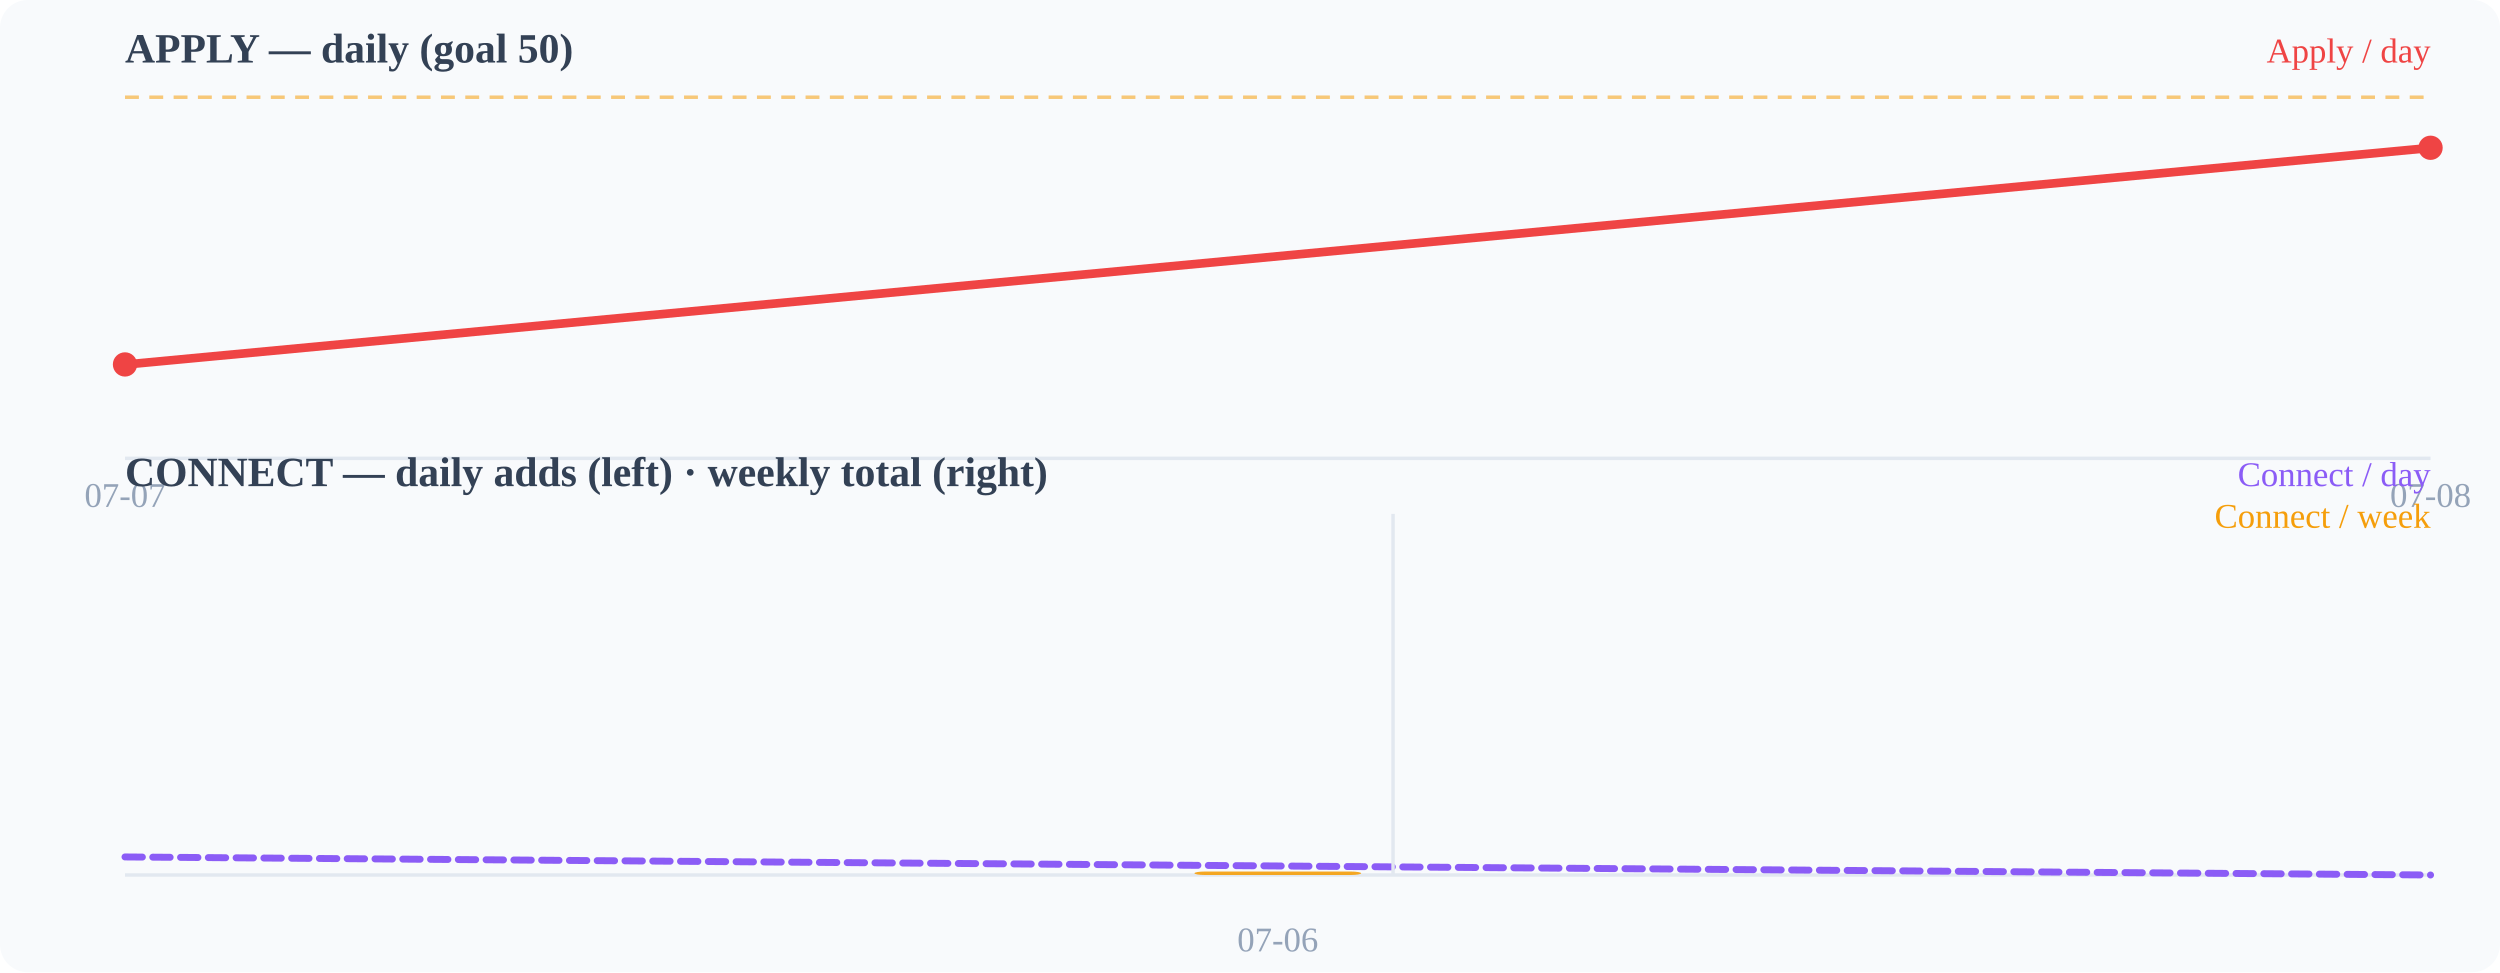
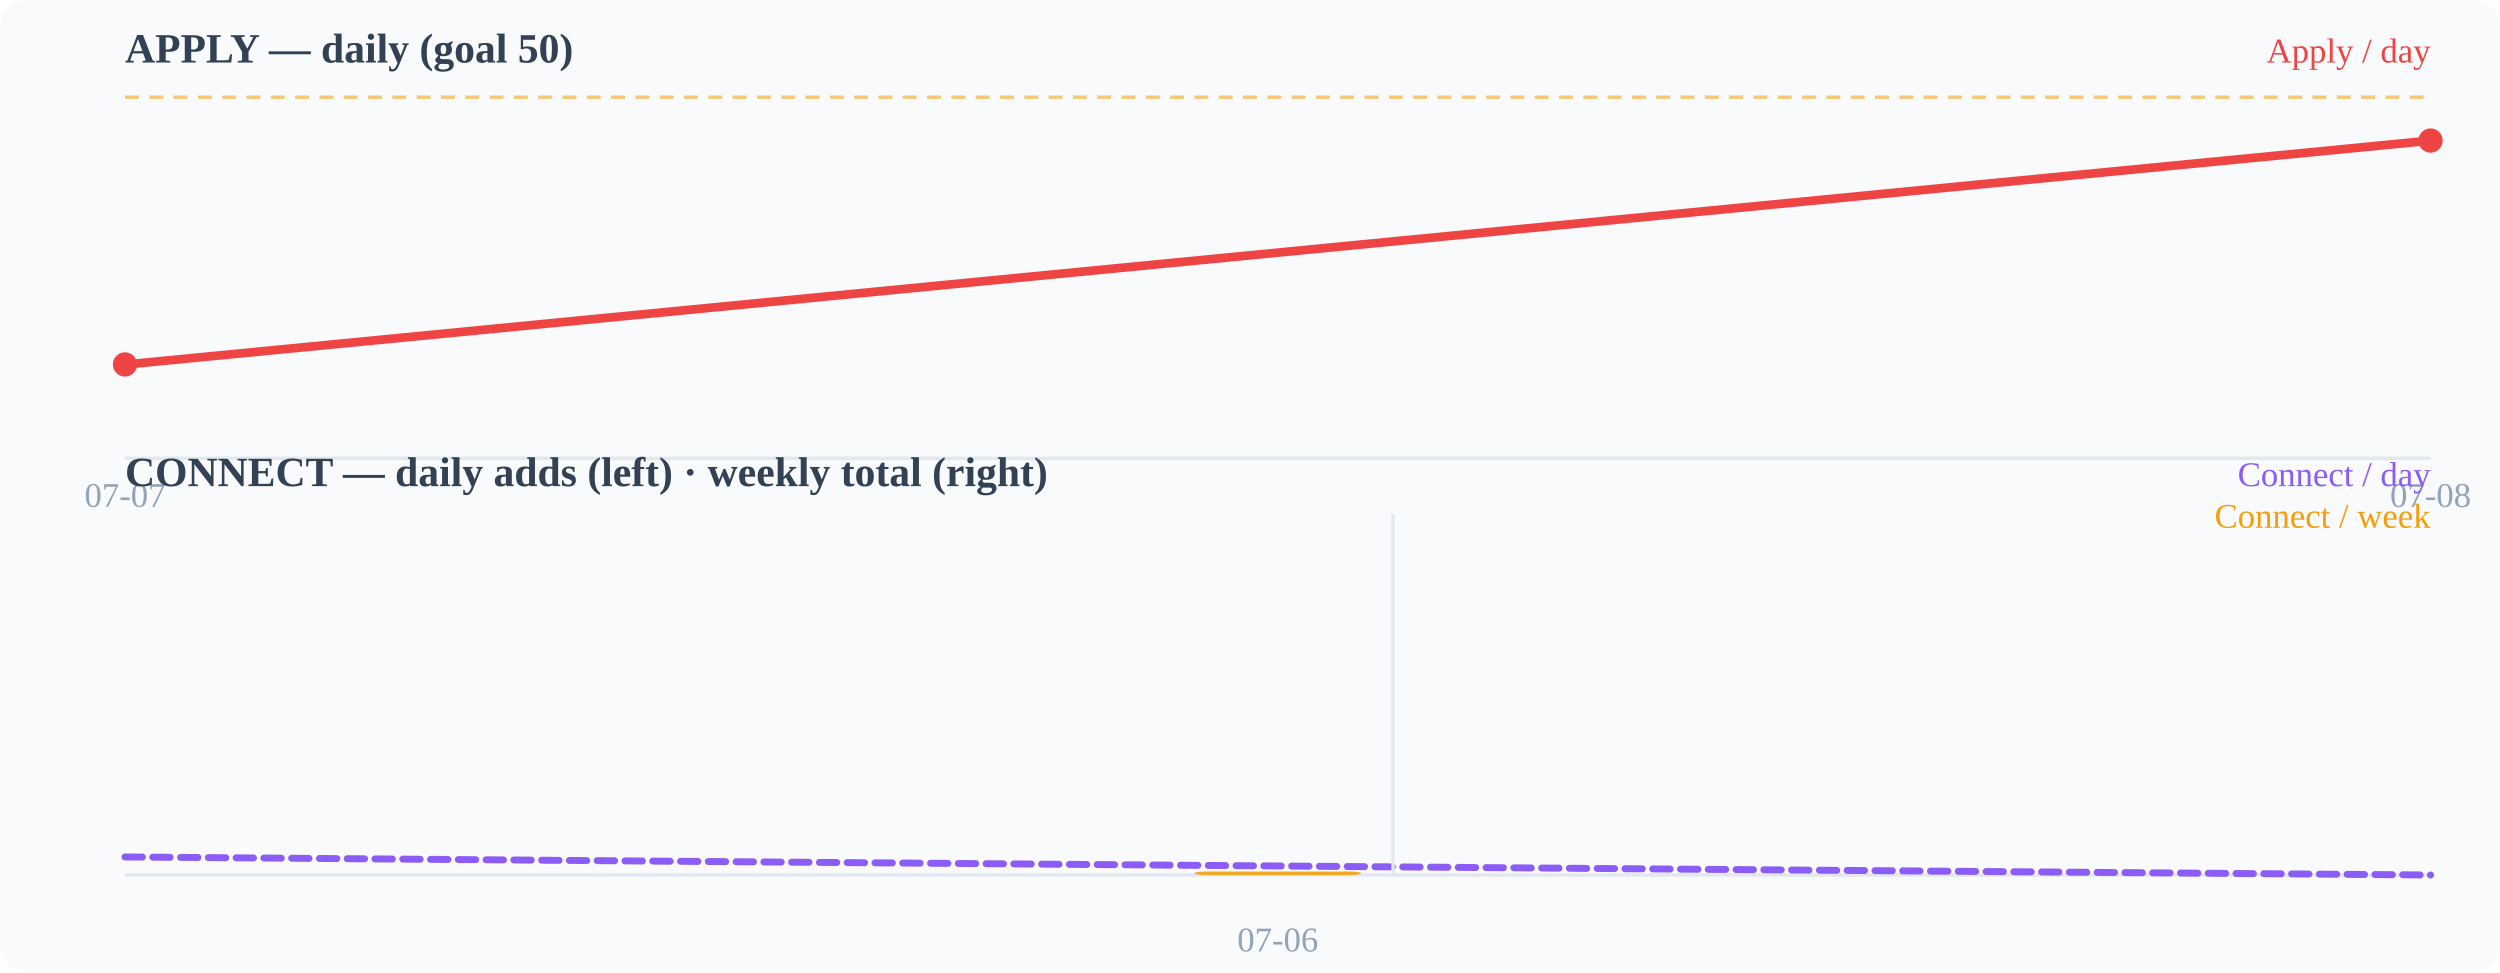
<svg xmlns="http://www.w3.org/2000/svg" width="720" height="280" viewBox="0 0 720 280">
  <rect width="720" height="280" fill="#f8fafc" rx="8" />
  <text x="36" y="18" font-size="12" font-weight="600" fill="#334155">APPLY — daily (goal 50)</text>
  <line x1="36" y1="132" x2="700" y2="132" stroke="#e2e8f0" stroke-width="1" />
  <line x1="36" y1="28.0" x2="700" y2="28.0" stroke="#f59e0b" stroke-width="1" stroke-dasharray="4 3" opacity="0.55" />
-   <polyline points="36.0,105.0 700.0,42.6" fill="none" stroke="#ef4444" stroke-width="2.5" stroke-linecap="round" stroke-linejoin="round" />
+   <polyline points="36.0,105.0 700.0,40.5" fill="none" stroke="#ef4444" stroke-width="2.5" stroke-linecap="round" stroke-linejoin="round" />
  <circle cx="36" cy="104.96" r="3.5" fill="#ef4444" />
-   <circle cx="700" cy="42.56" r="3.5" fill="#ef4444" />
+   <circle cx="700" cy="40.48" r="3.5" fill="#ef4444" />
  <text x="36" y="146" font-size="10" fill="#94a3b8" text-anchor="middle">07-07</text>
  <text x="700" y="146" font-size="10" fill="#94a3b8" text-anchor="middle">07-08</text>
  <text x="36" y="140" font-size="12" font-weight="600" fill="#334155">CONNECT — daily adds (left) · weekly total (right)</text>
  <line x1="36" y1="252" x2="700" y2="252" stroke="#e2e8f0" stroke-width="1" />
  <polyline points="36.0,246.8 700.0,252.0" fill="none" stroke="#8b5cf6" stroke-width="2" stroke-linecap="round" stroke-linejoin="round" stroke-dasharray="5 3" />
  <rect x="344.0" y="251.0" width="48" height="1.0" rx="3" fill="#f59e0b" opacity="0.9" />
  <line x1="401.2" y1="148" x2="401.2" y2="252" stroke="#e2e8f0" stroke-width="1" />
  <text x="368" y="274" font-size="10" fill="#94a3b8" text-anchor="middle">07-06</text>
  <text x="700" y="18" font-size="10" fill="#ef4444" text-anchor="end">Apply / day</text>
  <text x="700" y="140" font-size="10" fill="#8b5cf6" text-anchor="end">Connect / day</text>
  <text x="700" y="152" font-size="10" fill="#f59e0b" text-anchor="end">Connect / week</text>
</svg>
